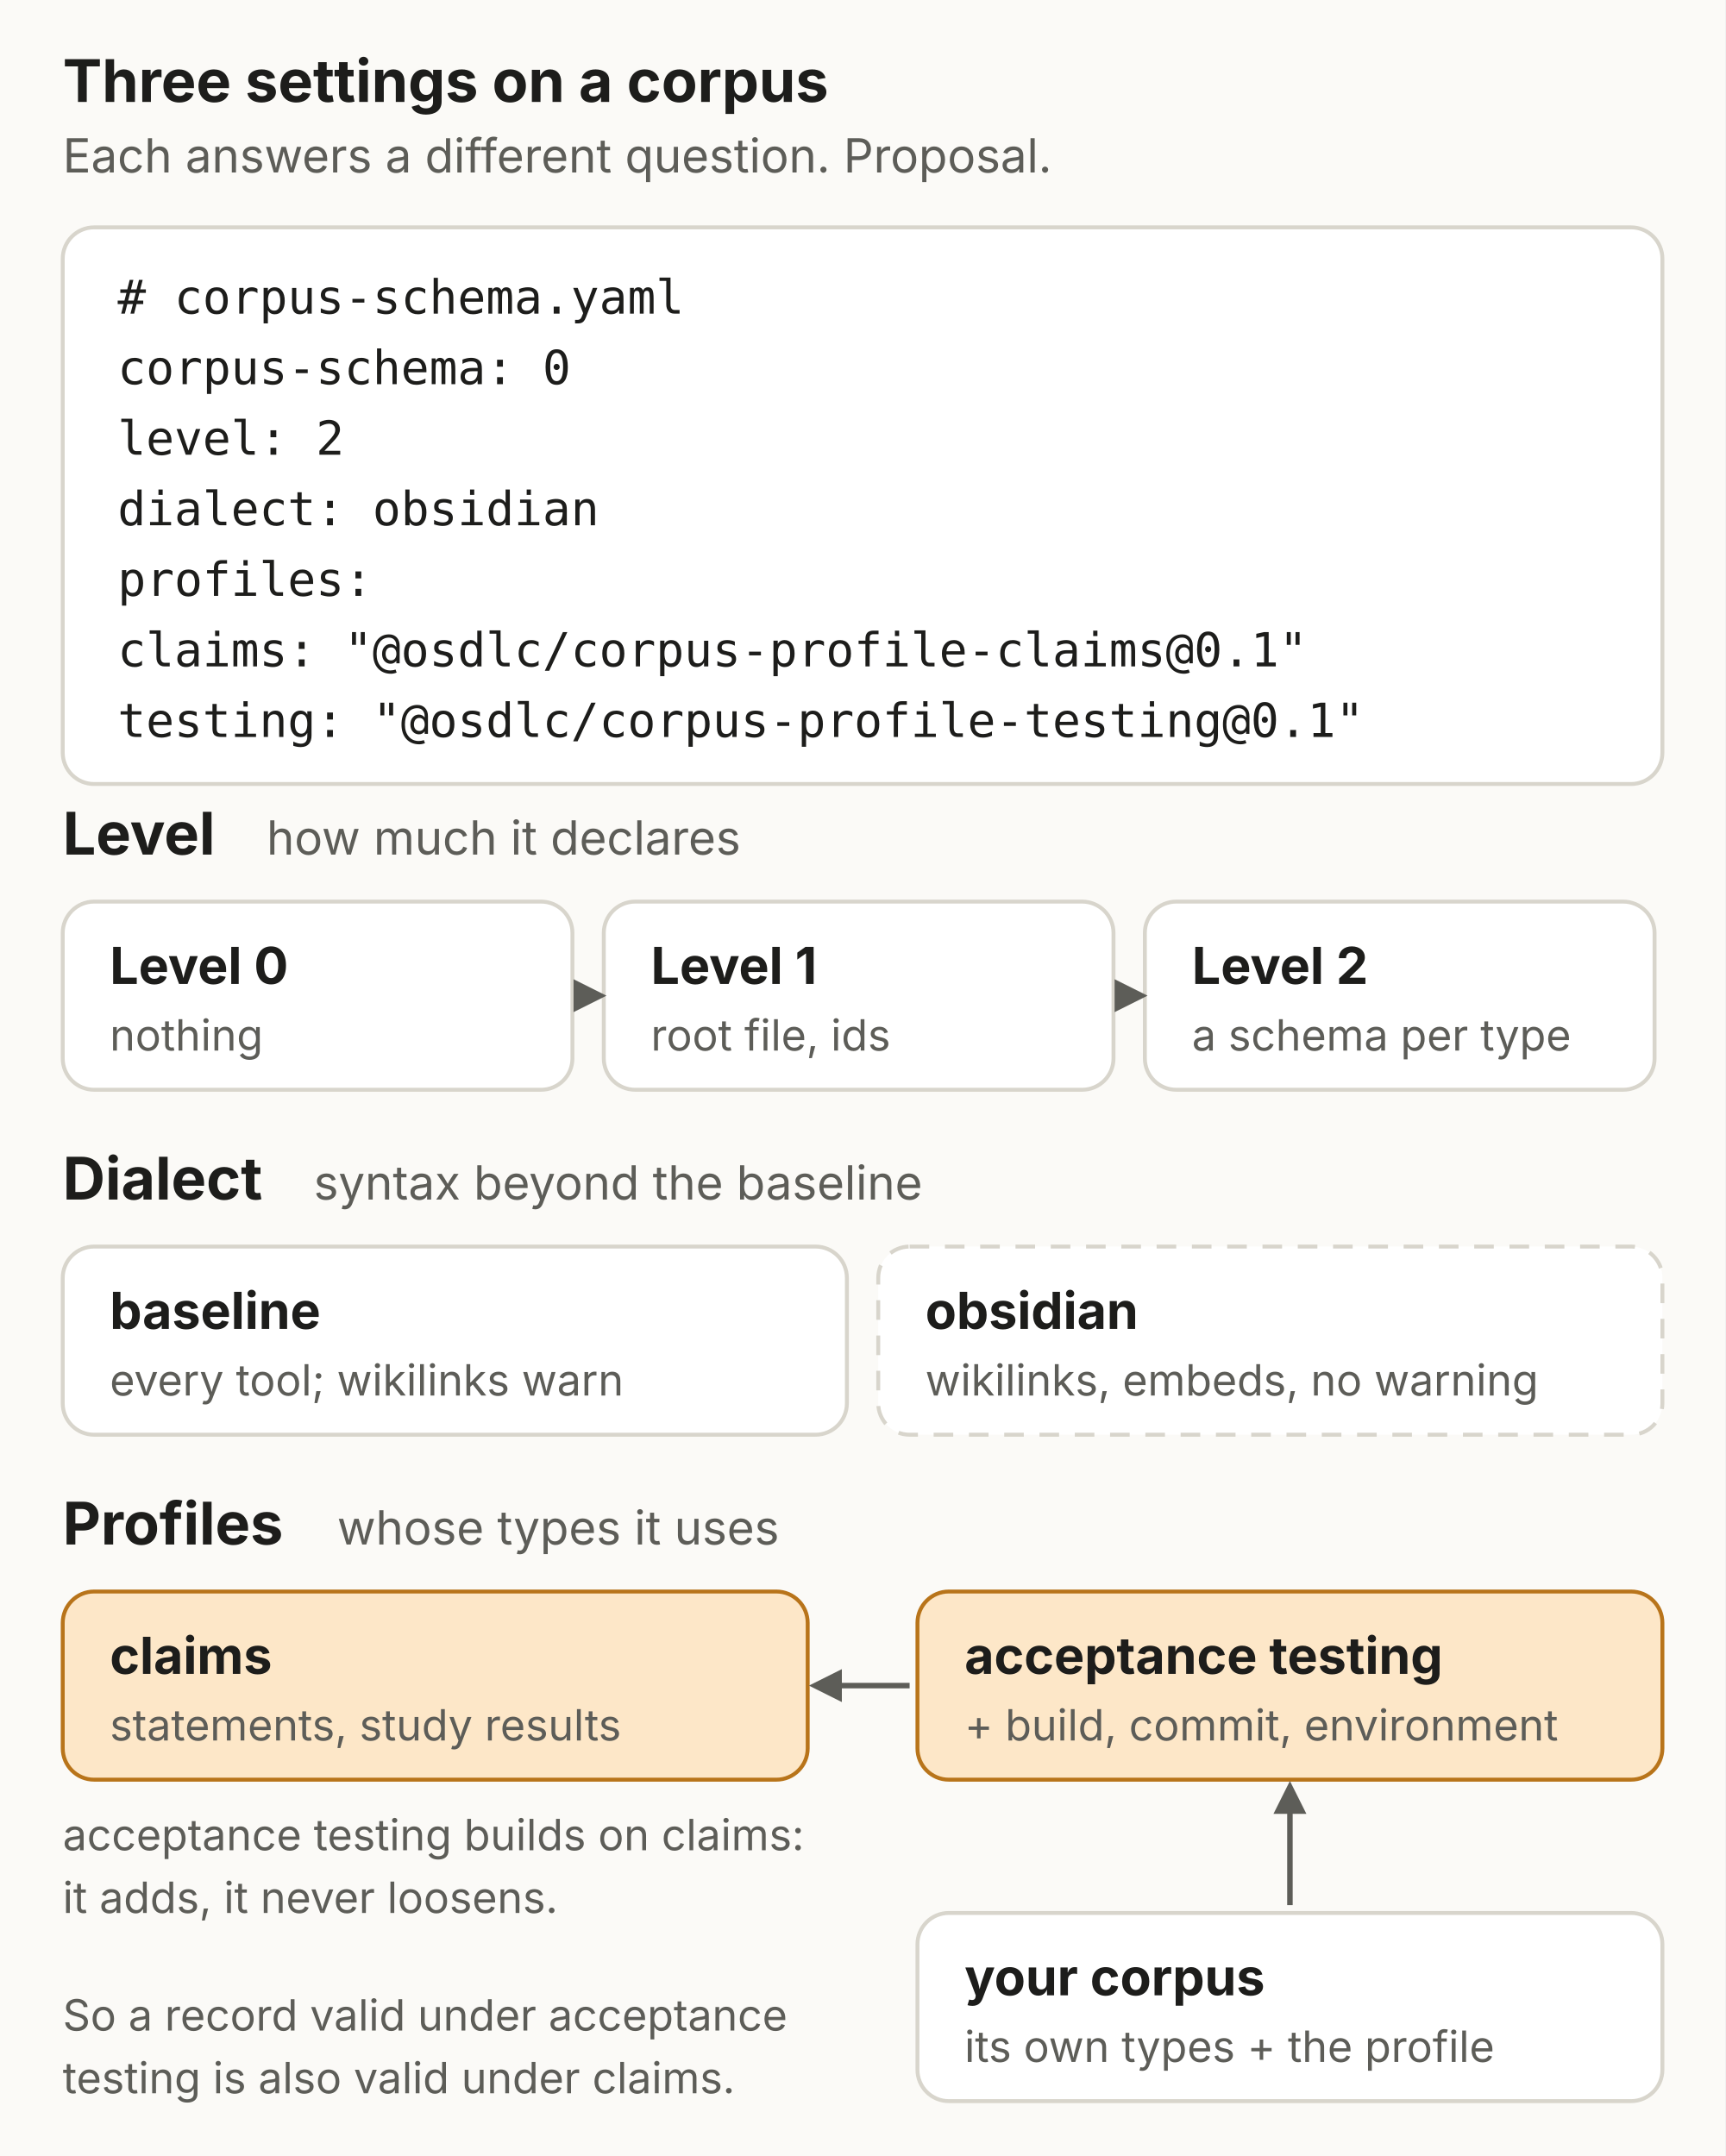
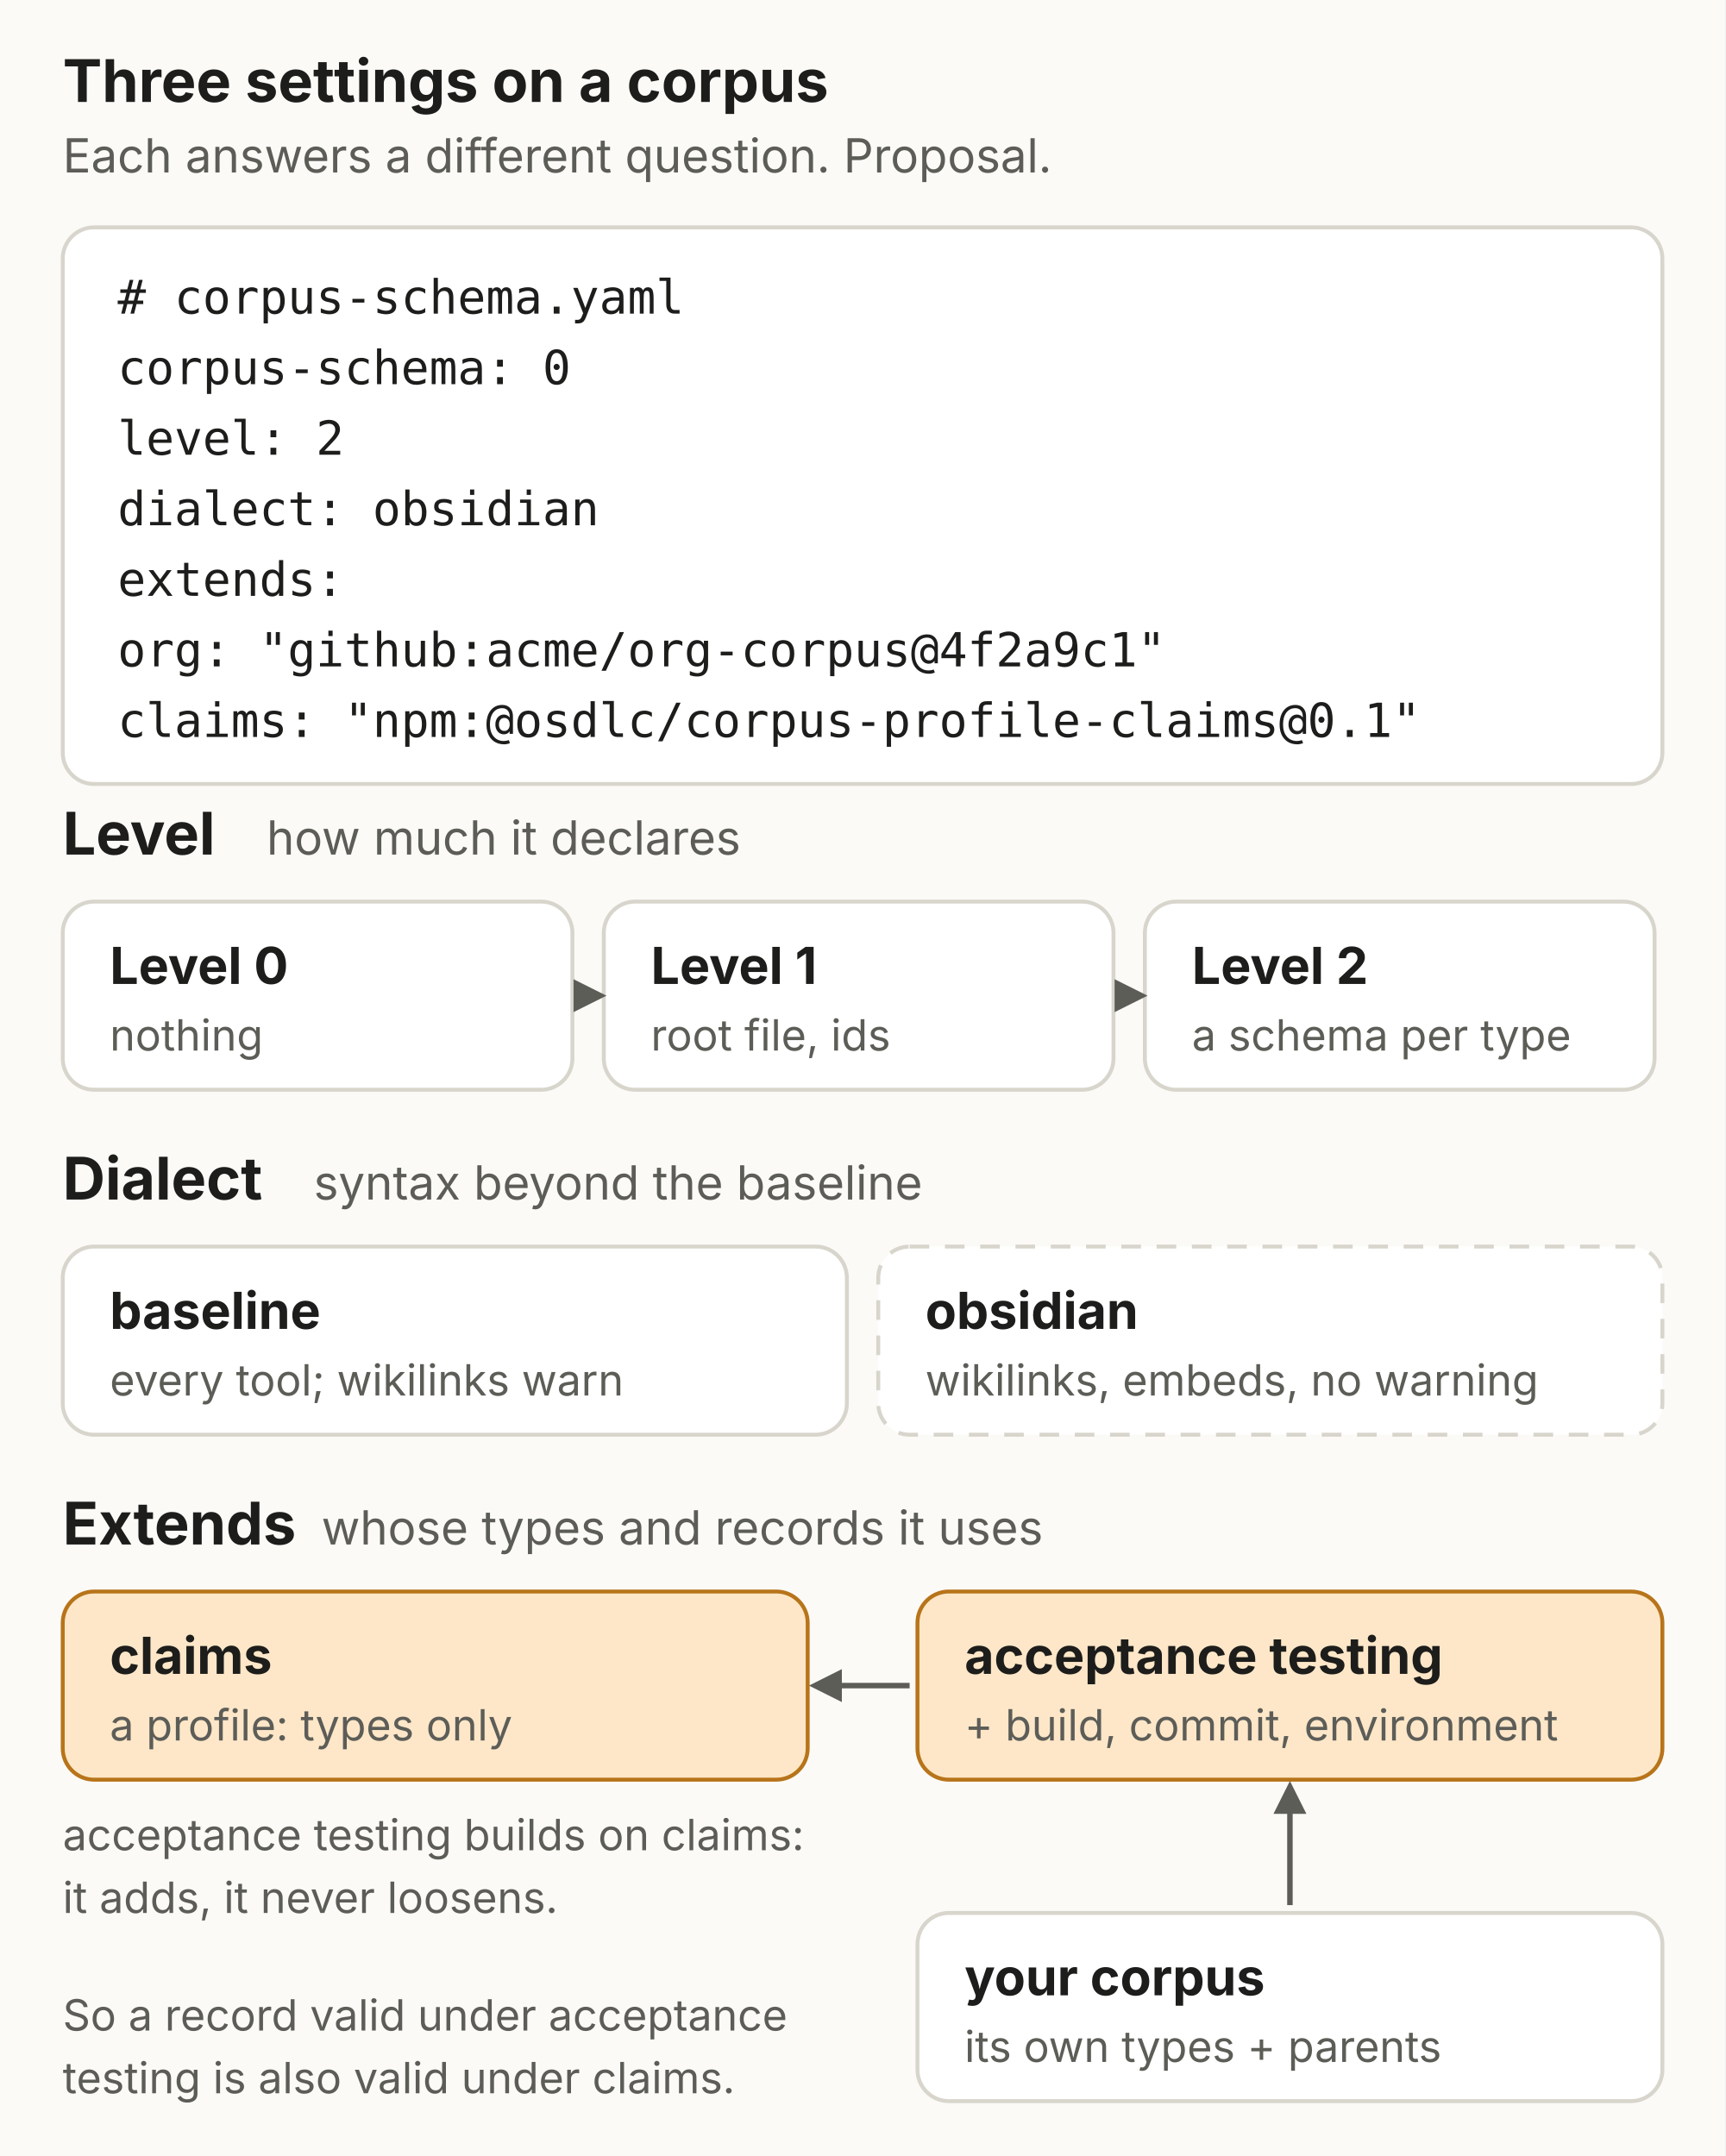
<svg xmlns="http://www.w3.org/2000/svg" viewBox="0 0 440 550" width="880" font-family="system-ui, -apple-system, Segoe UI, sans-serif" role="img" aria-label="Level, dialect and profiles, with a root file example">
  <style>
.bg{fill:#fbfaf7} .band{fill:#f0eee8}
.rl{font-size:15px;font-weight:650;fill:#1d1d1b} .rs{font-size:12px;fill:#5d5d58}
.lang{font-size:10.5px;font-weight:700;letter-spacing:.06em;fill:#5d5d58}
.chip rect{fill:#ffffff;stroke-width:1.5} .chip.later rect{fill:none;stroke-dasharray:5 4}
.cn{font-size:13px;font-weight:650;fill:#1d1d1b} .cs{font-size:11px;fill:#5d5d58}
.r-osdlc rect{stroke:#2f855a} .r-osdlc .dot{fill:#2f855a}
.r-md rect{stroke:#b83280} .r-md .dot{fill:#b83280}
.r-dev rect{stroke:#2b6cb0} .r-dev .dot{fill:#2b6cb0}
.r-ont rect{stroke:#6b46c1} .r-ont .dot{fill:#6b46c1}
.r-sw rect{stroke:#c05621} .r-sw .dot{fill:#c05621}
.fb rect{fill:#fde8e8;stroke:#c53030} .fb text{font-size:10.5px;font-weight:700;fill:#c53030}
.dup{stroke:#c53030;stroke-width:1.6;stroke-dasharray:4 3}
.edge{fill:none;stroke:#5d5d58;stroke-width:1.4} .ahp{fill:#5d5d58}
.lvl rect{fill:#ffffff;stroke:#d8d5cc} .prof rect{fill:#fde7c8;stroke:#b8741a}
.tie{stroke:#b8741a;stroke-width:1.6;fill:none}
.task rect{stroke-width:1.6} .tt{font-size:11.5px;font-weight:650;fill:#1d1d1b}
.tn{fill:#1d1d1b} .tnt{font-size:10.5px;font-weight:700;fill:#fbfaf7}
.t-done rect{fill:#ffffff;stroke:#2f855a} .t-done .tn{fill:#2f855a}
.t-doing rect{fill:#ffffff;stroke:#2b6cb0} .t-doing .tn{fill:#2b6cb0}
.t-owner rect{fill:#fde7c8;stroke:#b8741a} .t-owner .tn{fill:#b8741a}
.t-todo rect{fill:#ffffff;stroke:#d8d5cc} .t-todo .tn{fill:#5d5d58}
.group{fill:none;stroke:#d8d5cc;stroke-width:1.4;stroke-dasharray:5 4} .gt{font-size:11.5px;font-weight:650;fill:#5d5d58}
@media (prefers-color-scheme: dark) {
.bg{fill:#16161a} .band{fill:#222227}
.rl{font-size:15px;font-weight:650;fill:#ececea} .rs{font-size:12px;fill:#a3a39d}
.lang{font-size:10.5px;font-weight:700;letter-spacing:.06em;fill:#a3a39d}
.chip rect{fill:#2b2b31;stroke-width:1.5} .chip.later rect{fill:none;stroke-dasharray:5 4}
.cn{font-size:13px;font-weight:650;fill:#ececea} .cs{font-size:11px;fill:#a3a39d}
.r-osdlc rect{stroke:#68d391} .r-osdlc .dot{fill:#68d391}
.r-md rect{stroke:#f687b3} .r-md .dot{fill:#f687b3}
.r-dev rect{stroke:#63b3ed} .r-dev .dot{fill:#63b3ed}
.r-ont rect{stroke:#b794f4} .r-ont .dot{fill:#b794f4}
.r-sw rect{stroke:#f6ad55} .r-sw .dot{fill:#f6ad55}
.fb rect{fill:#3b1d1d;stroke:#fc8181} .fb text{font-size:10.5px;font-weight:700;fill:#fc8181}
.dup{stroke:#fc8181;stroke-width:1.6;stroke-dasharray:4 3}
.edge{fill:none;stroke:#a3a39d;stroke-width:1.4} .ahp{fill:#a3a39d}
.lvl rect{fill:#2b2b31;stroke:#3a3a40} .prof rect{fill:#3d2f1c;stroke:#f6ad55}
.tie{stroke:#f6ad55;stroke-width:1.6;fill:none}
.task rect{stroke-width:1.6} .tt{font-size:11.5px;font-weight:650;fill:#ececea}
.tn{fill:#ececea} .tnt{font-size:10.5px;font-weight:700;fill:#16161a}
.t-done rect{fill:#2b2b31;stroke:#68d391} .t-done .tn{fill:#68d391}
.t-doing rect{fill:#2b2b31;stroke:#63b3ed} .t-doing .tn{fill:#63b3ed}
.t-owner rect{fill:#3d2f1c;stroke:#f6ad55} .t-owner .tn{fill:#f6ad55}
.t-todo rect{fill:#2b2b31;stroke:#3a3a40} .t-todo .tn{fill:#a3a39d}
.group{fill:none;stroke:#3a3a40;stroke-width:1.4;stroke-dasharray:5 4} .gt{font-size:11.5px;font-weight:650;fill:#a3a39d}
}</style>
  <rect class="bg" width="440" height="550" />
  <style>
.r-ext rect{stroke:#8a8a84} .r-ext .dot{fill:#8a8a84}
.lnum{font-size:12px;font-weight:700;fill:#5d5d58}
.lvl.opt rect{stroke-dasharray:5 4}
.code rect{fill:#ffffff;stroke:#d8d5cc} .code text{font-family:ui-monospace,SFMono-Regular,Menlo,monospace;font-size:12px;fill:#1d1d1b}
@media (prefers-color-scheme: dark) {
.r-ext rect{stroke:#a0a09a} .r-ext .dot{fill:#a0a09a}
.lnum{font-size:12px;font-weight:700;fill:#a3a39d}
.lvl.opt rect{stroke-dasharray:5 4}
.code rect{fill:#2b2b31;stroke:#3a3a40} .code text{font-family:ui-monospace,SFMono-Regular,Menlo,monospace;font-size:12px;fill:#ececea}
}</style>
  <defs>
    <marker id="ah" viewBox="0 0 10 10" refX="8" refY="5" markerWidth="6" markerHeight="6" orient="auto">
      <path d="M0,0L10,5L0,10z" class="ahp" />
    </marker>
  </defs>
  <text class="rl" x="16" y="26">Three settings on a corpus</text>
  <text class="rs" x="16" y="44">Each answers a different question. Proposal.</text>
  <g class="code">
    <rect x="16" y="58" width="408" height="142" rx="8" />
    <text x="30" y="80"># corpus-schema.yaml</text>
    <text x="30" y="98">corpus-schema: 0</text>
    <text x="30" y="116">level: 2</text>
    <text x="30" y="134">dialect: obsidian</text>
-     <text x="30" y="152">profiles:</text>
-     <text x="30" y="170">  claims: "@osdlc/corpus-profile-claims@0.1"</text>
-     <text x="30" y="188">  testing: "@osdlc/corpus-profile-testing@0.1"</text>
+     <text x="30" y="152">extends:</text>
+     <text x="30" y="170">  org: "github:acme/org-corpus@4f2a9c1"</text>
+     <text x="30" y="188">  claims: "npm:@osdlc/corpus-profile-claims@0.1"</text>
  </g>
  <text class="rl" x="16" y="218">Level</text>
  <text class="rs" x="68" y="218">how much it declares</text>
  <g class="lvl">
    <rect x="16" y="230" width="130" height="48" rx="8" />
  </g>
  <text class="cn" x="28" y="251">Level 0</text>
  <text class="cs" x="28" y="268">nothing</text>
  <g class="lvl">
    <rect x="154" y="230" width="130" height="48" rx="8" />
  </g>
  <text class="cn" x="166" y="251">Level 1</text>
  <text class="cs" x="166" y="268">root file, ids</text>
  <path class="edge" d="M147,254 L153,254" marker-end="url(#ah)" />
  <g class="lvl">
    <rect x="292" y="230" width="130" height="48" rx="8" />
  </g>
  <text class="cn" x="304" y="251">Level 2</text>
  <text class="cs" x="304" y="268">a schema per type</text>
  <path class="edge" d="M285,254 L291,254" marker-end="url(#ah)" />
  <text class="rl" x="16" y="306">Dialect</text>
  <text class="rs" x="80" y="306">syntax beyond the baseline</text>
  <g class="lvl">
    <rect x="16" y="318" width="200" height="48" rx="8" />
  </g>
  <text class="cn" x="28" y="339">baseline</text>
  <text class="cs" x="28" y="356">every tool; wikilinks warn</text>
  <g class="lvl opt">
    <rect x="224" y="318" width="200" height="48" rx="8" />
  </g>
  <text class="cn" x="236" y="339">obsidian</text>
  <text class="cs" x="236" y="356">wikilinks, embeds, no warning</text>
-   <text class="rl" x="16" y="394">Profiles</text>
-   <text class="rs" x="86" y="394">whose types it uses</text>
+   <text class="rl" x="16" y="394">Extends</text>
+   <text class="rs" x="82" y="394">whose types and records it uses</text>
  <g class="prof">
    <rect x="16" y="406" width="190" height="48" rx="8" />
  </g>
  <text class="cn" x="28" y="427">claims</text>
-   <text class="cs" x="28" y="444">statements, study results</text>
+   <text class="cs" x="28" y="444">a profile: types only</text>
  <g class="prof">
    <rect x="234" y="406" width="190" height="48" rx="8" />
  </g>
  <text class="cn" x="246" y="427">acceptance testing</text>
  <text class="cs" x="246" y="444">+ build, commit, environment</text>
  <path class="edge" d="M232,430 L208,430" marker-end="url(#ah)" />
  <text class="cs" x="16" y="472">acceptance testing builds on claims:</text>
  <text class="cs" x="16" y="488">it adds, it never loosens.</text>
  <g class="lvl">
    <rect x="234" y="488" width="190" height="48" rx="8" />
  </g>
  <text class="cn" x="246" y="509">your corpus</text>
-   <text class="cs" x="246" y="526">its own types + the profile</text>
+   <text class="cs" x="246" y="526">its own types + parents</text>
  <path class="edge" d="M329,486 L329,456" marker-end="url(#ah)" />
  <text class="cs" x="16" y="518">So a record valid under acceptance</text>
  <text class="cs" x="16" y="534">testing is also valid under claims.</text>
</svg>
